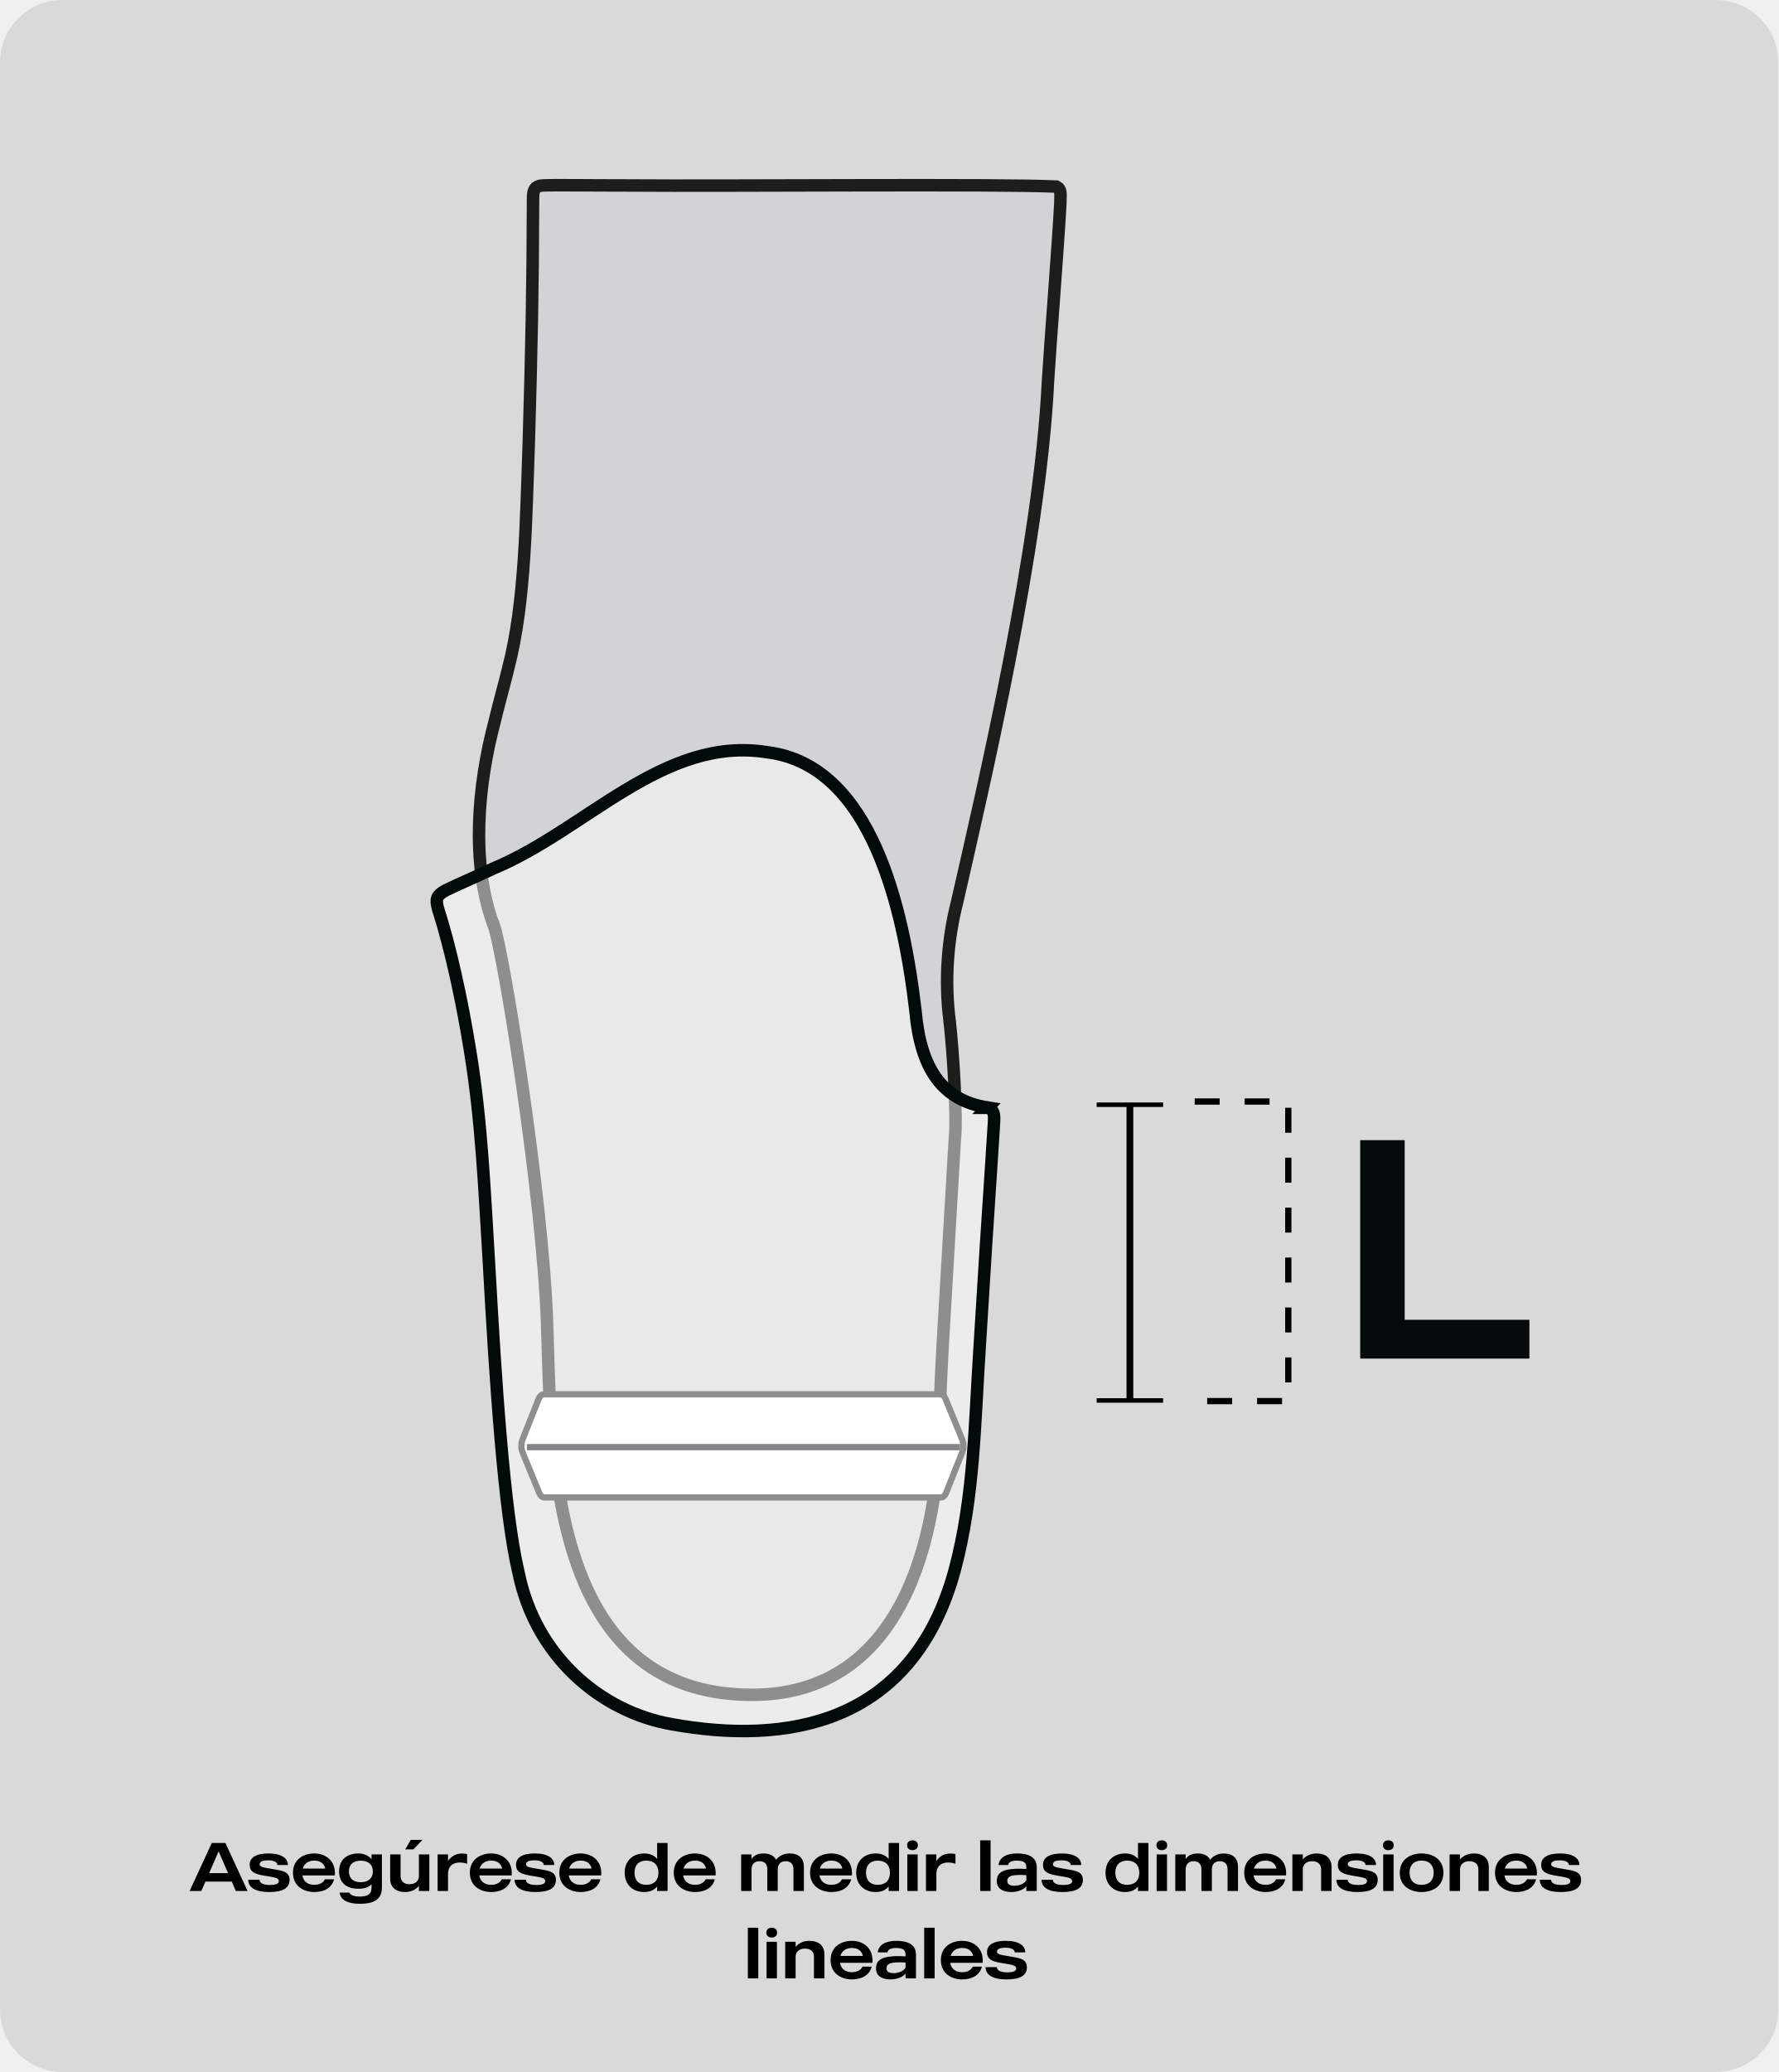
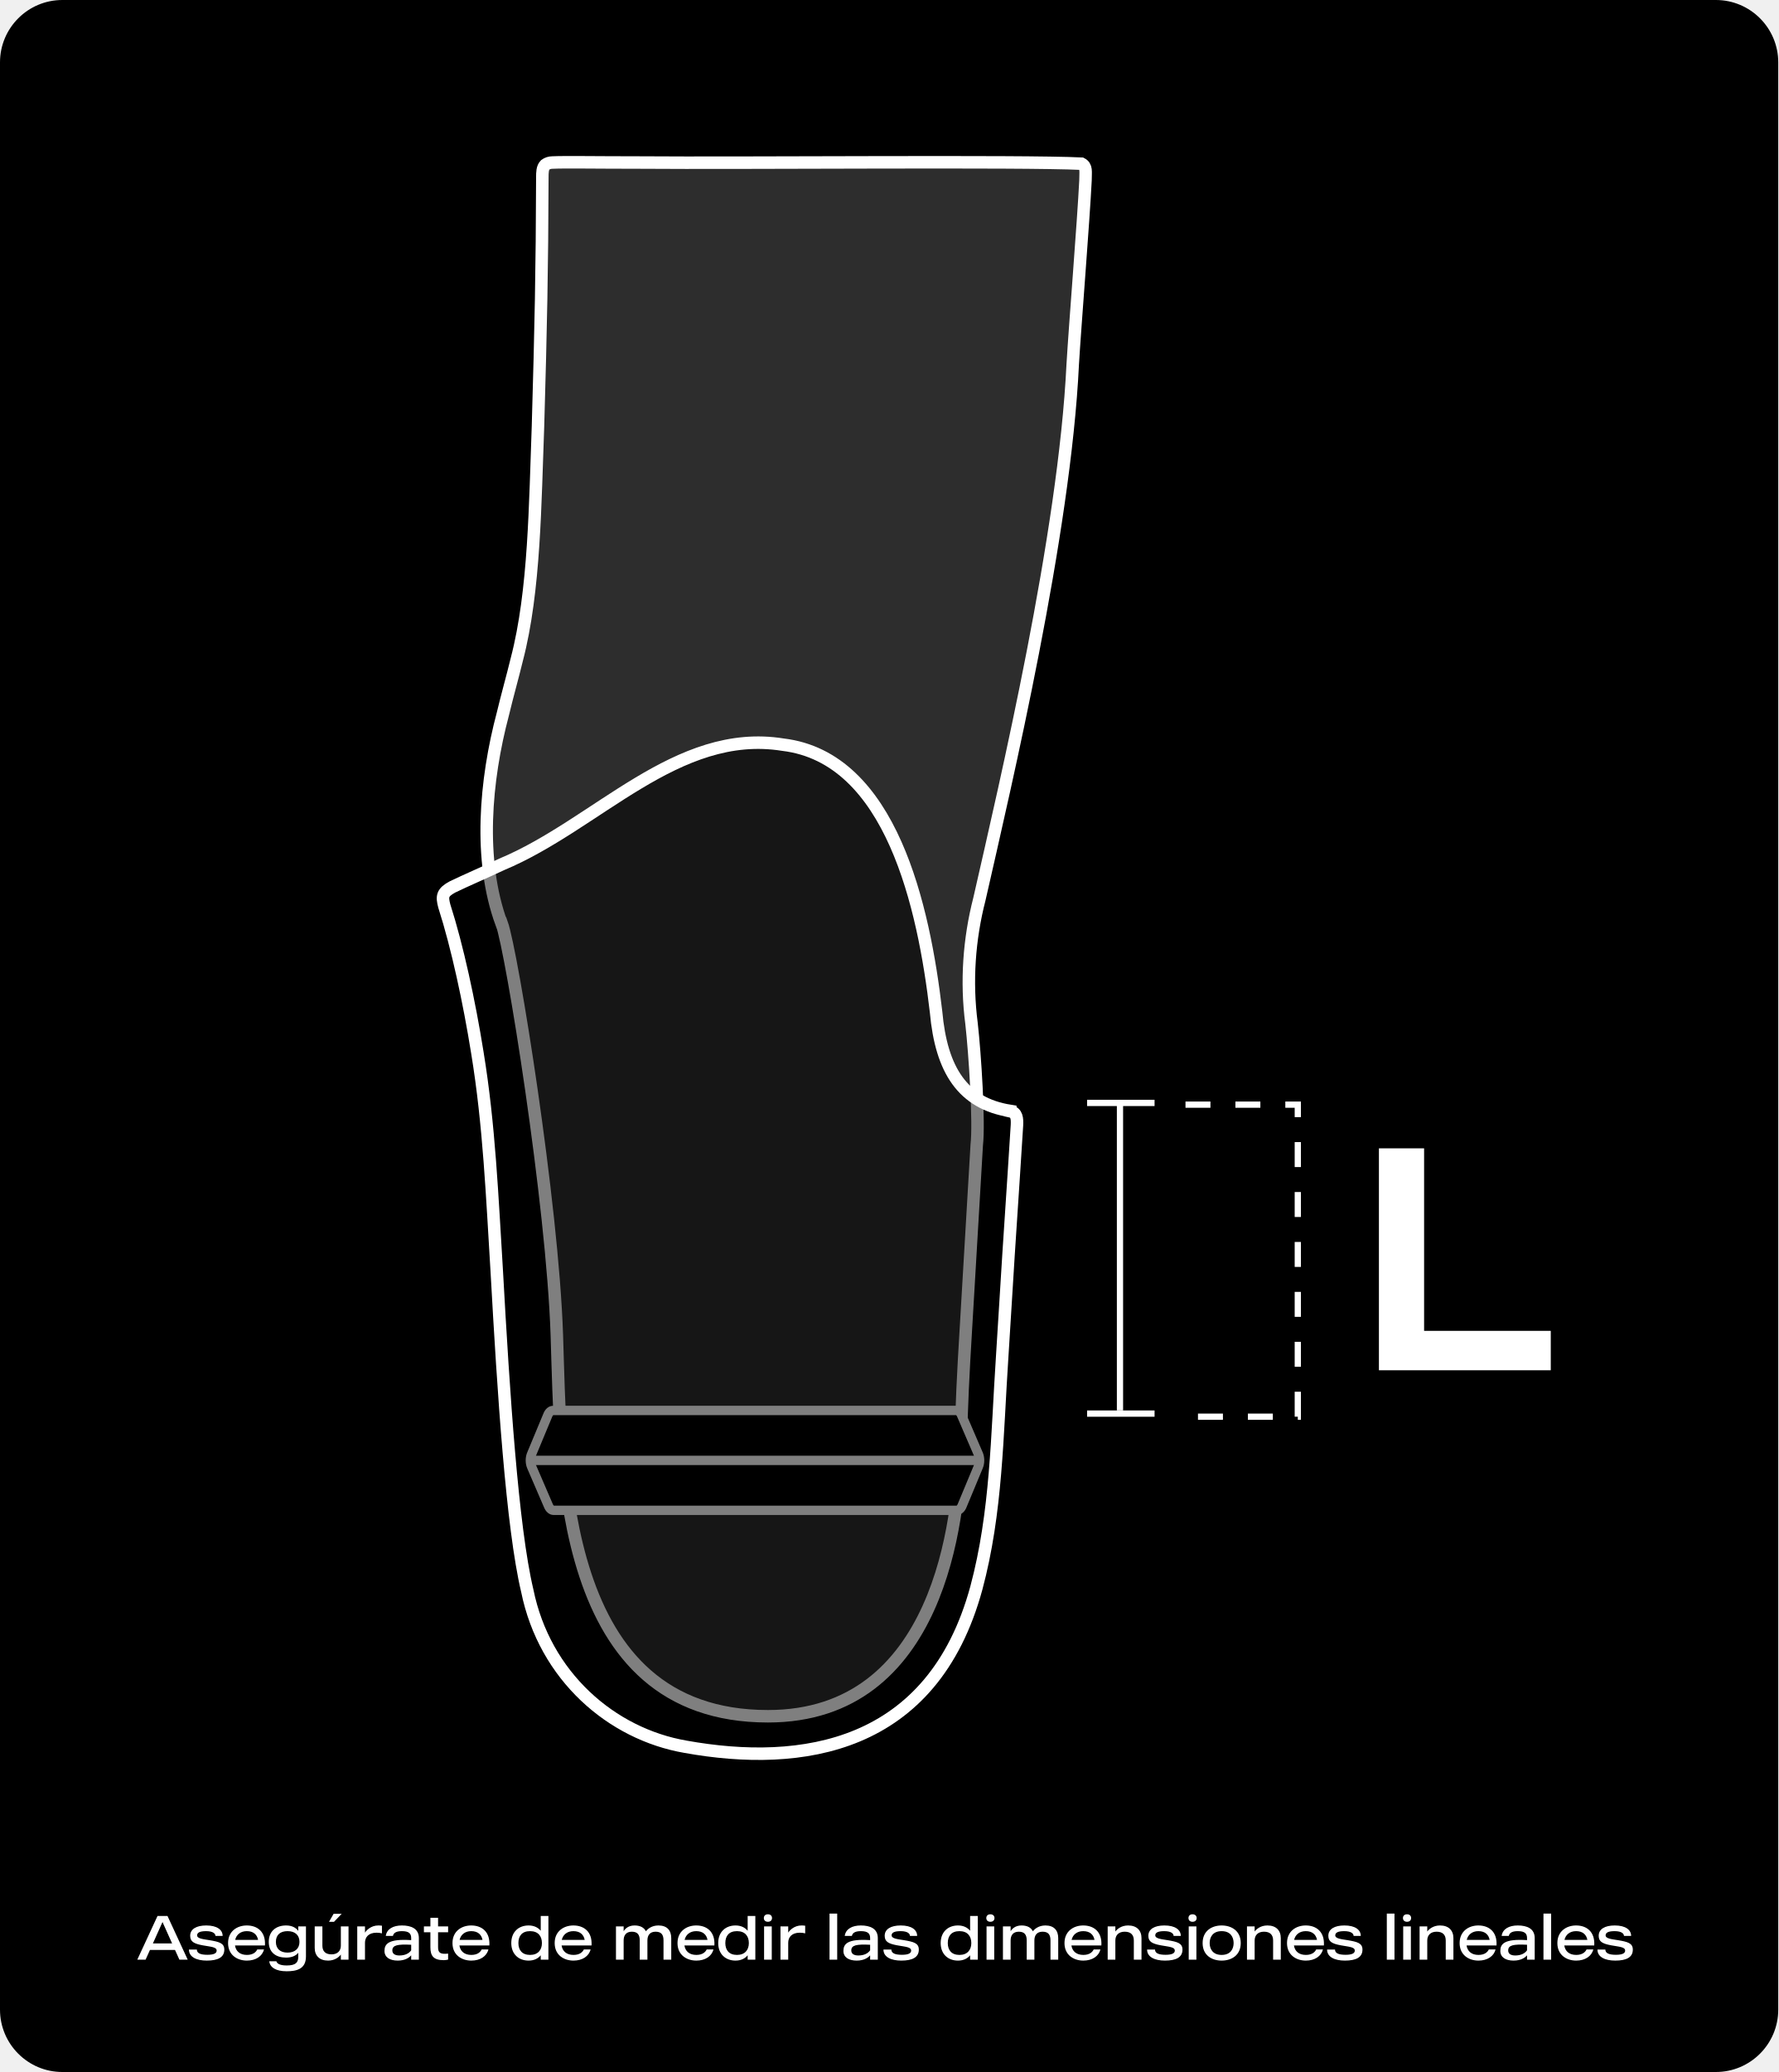
<svg xmlns="http://www.w3.org/2000/svg" width="285" height="332" viewBox="0 0 285 332" fill="none">
-   <rect width="285" height="332" rx="10" fill="#D9D9D9" />
-   <path d="M79.069 148.139C75.46 138.274 76.543 125.887 79.295 115.527C79.972 112.689 80.784 109.851 81.461 107.058C84.258 96.382 84.303 82.599 84.755 70.752C85.206 55.121 85.386 46.563 85.431 32.013C85.431 31.292 85.431 30.527 85.883 30.076C86.199 29.851 86.56 29.716 87.011 29.716C88.951 29.626 93.824 29.716 100.412 29.716C116.836 29.851 160.199 29.446 169.313 29.896C170.171 30.346 169.945 31.112 169.945 32.509C169.629 38.86 168.321 55.031 167.96 61.112C166.696 87.599 157.536 126.337 153.43 144.401C151.851 150.527 151.355 157.193 152.212 163.725C152.753 168.5 153.43 179.13 153.024 182.644L151.31 211.743C150.949 217.689 150.633 223.635 150.543 229.581C150.317 240.617 147.339 271.563 120.536 271.563C87.913 271.563 88.365 232.779 87.688 212.238C87.011 191.653 80.694 152.554 79.115 148.139H79.069Z" fill="#D3D3D5" stroke="#1D1D1B" stroke-width="2" stroke-miterlimit="10" />
-   <path d="M245.118 217.689H218V182.689H225.129V211.473H245.118V217.689Z" fill="#050A0A" />
-   <path d="M181.632 177.014H180.549V224.401H181.632V177.014Z" fill="black" />
-   <path d="M186.414 224.039H175.766V224.76H186.414V224.039Z" fill="black" />
-   <path d="M186.414 176.652H175.766V177.373H186.414V176.652Z" fill="black" />
-   <path d="M191.475 176.5H206.475V224.5H191.976" stroke="black" stroke-miterlimit="9.999" stroke-dasharray="4 4" />
-   <path d="M150.724 223.41H87.147C86.831 223.41 86.515 223.68 86.335 224.131L83.763 230.617C83.492 231.248 83.492 232.104 83.763 232.734L86.425 239.221C86.605 239.671 86.921 239.942 87.237 239.942H150.814C151.13 239.942 151.446 239.671 151.626 239.221L154.198 232.734C154.469 232.104 154.469 231.248 154.198 230.617L151.536 224.131C151.355 223.68 151.039 223.41 150.724 223.41Z" fill="white" stroke="#1D1D1B" stroke-miterlimit="10" />
-   <path d="M84.439 231.879H153.882" stroke="#020A0A" stroke-miterlimit="10" />
-   <path d="M158.283 177.463C150.883 176.291 147.544 171.111 146.732 162.057C144.837 145.796 139.783 122.553 122.907 120.526C106.393 117.868 93.939 132.958 79.139 139.129C76.657 140.3 73.409 141.697 71.468 142.643C69.889 143.499 69.799 144.084 70.205 145.616C72.236 151.922 74.085 160.526 75.349 168.408C77.199 179.67 77.65 190.796 78.372 202.463C79.41 221.156 80.763 242.147 83.11 252.012C85.817 265.345 96.24 274.309 107.746 276.291C125.795 279.535 146.19 276.607 153.004 251.607C156.162 239.85 156.207 227.868 157.02 215.706C157.335 210.481 157.696 205.03 158.012 199.76C158.644 189.985 159.14 182.868 159.321 179.67C159.366 178.634 159.321 177.733 158.283 177.508H158.238L158.283 177.463Z" fill="white" fill-opacity="0.5" stroke="#020A0A" stroke-width="2" stroke-miterlimit="10" />
-   <path d="M37.797 303L37.148 301.493H32.924L32.264 303H30.383L33.947 295.3H36.125L39.678 303H37.797ZM33.518 300.14H36.554L35.036 296.642L33.518 300.14ZM43.635 299.469C45.285 299.755 46.407 299.876 46.407 301.229C46.407 302.571 45.263 303.165 43.14 303.165C41.072 303.165 39.785 302.516 39.785 301.196H41.6C41.6 301.779 42.293 302.032 43.25 302.032C44.196 302.032 44.691 301.856 44.691 301.405C44.691 300.877 43.965 300.811 42.403 300.547C40.852 300.294 40.016 299.964 40.016 298.798C40.016 297.621 41.061 296.983 43.041 296.983C45.109 296.983 46.143 297.753 46.143 298.831H44.46C44.46 298.457 44.031 298.083 43.019 298.083C42.106 298.083 41.611 298.27 41.611 298.721C41.611 299.227 42.59 299.282 43.635 299.469ZM53.666 300.503H48.462C48.594 301.306 49.156 302.01 50.377 302.01C51.267 302.01 51.84 301.614 52.071 301.119H53.544C53.16 302.582 51.828 303.165 50.377 303.165C48.705 303.165 46.956 302.241 46.956 300.074C46.956 297.907 48.682 296.983 50.365 296.983C52.071 296.983 53.842 298.028 53.666 300.503ZM50.365 298.127C49.321 298.127 48.737 298.699 48.517 299.403H52.136C51.961 298.699 51.465 298.127 50.365 298.127ZM59.549 297.137H61.21V302.45C61.21 304.738 59.307 305.046 57.624 305.046C55.666 305.046 54.544 304.375 54.434 303.253H55.996C56.117 303.616 56.7 303.891 57.624 303.891C58.955 303.891 59.549 303.506 59.549 302.45V301.911C59.109 302.384 58.438 302.637 57.448 302.637C55.732 302.637 54.346 301.856 54.346 299.865C54.346 297.874 55.732 296.983 57.448 296.983C58.35 296.983 59.076 297.324 59.549 297.907V297.137ZM57.811 301.592C59.021 301.592 59.758 300.965 59.758 299.865C59.758 298.754 59.021 298.138 57.811 298.138C56.612 298.138 55.919 298.765 55.919 299.865C55.919 300.965 56.612 301.592 57.811 301.592ZM64.916 303.165C63.409 303.165 62.529 302.34 62.529 301.02V297.137H64.201V300.602C64.201 301.306 64.608 301.911 65.642 301.911C66.676 301.911 67.138 301.284 67.138 300.602V297.137H68.81V303H67.138V302.175C66.885 302.527 66.17 303.165 64.916 303.165ZM65.829 294.805H67.71L66.247 296.334H64.949L65.829 294.805ZM73.995 296.994C74.38 296.994 74.666 297.027 74.864 297.082V298.622H74.809C74.6 298.534 74.204 298.435 73.698 298.435C72.312 298.435 71.806 299.304 71.806 300.217V303H70.134V297.137H71.806V298.215C72.048 297.797 72.741 296.994 73.995 296.994ZM82.014 300.503H76.811C76.943 301.306 77.504 302.01 78.725 302.01C79.616 302.01 80.188 301.614 80.419 301.119H81.893C81.508 302.582 80.177 303.165 78.725 303.165C77.053 303.165 75.304 302.241 75.304 300.074C75.304 297.907 77.031 296.983 78.714 296.983C80.419 296.983 82.19 298.028 82.014 300.503ZM78.714 298.127C77.669 298.127 77.086 298.699 76.866 299.403H80.485C80.309 298.699 79.814 298.127 78.714 298.127ZM86.325 299.469C87.975 299.755 89.097 299.876 89.097 301.229C89.097 302.571 87.953 303.165 85.83 303.165C83.762 303.165 82.475 302.516 82.475 301.196H84.29C84.29 301.779 84.983 302.032 85.94 302.032C86.886 302.032 87.381 301.856 87.381 301.405C87.381 300.877 86.655 300.811 85.093 300.547C83.542 300.294 82.706 299.964 82.706 298.798C82.706 297.621 83.751 296.983 85.731 296.983C87.799 296.983 88.833 297.753 88.833 298.831H87.15C87.15 298.457 86.721 298.083 85.709 298.083C84.796 298.083 84.301 298.27 84.301 298.721C84.301 299.227 85.28 299.282 86.325 299.469ZM96.355 300.503H91.152C91.284 301.306 91.845 302.01 93.066 302.01C93.957 302.01 94.529 301.614 94.76 301.119H96.234C95.849 302.582 94.518 303.165 93.066 303.165C91.394 303.165 89.645 302.241 89.645 300.074C89.645 297.907 91.372 296.983 93.055 296.983C94.76 296.983 96.531 298.028 96.355 300.503ZM93.055 298.127C92.01 298.127 91.427 298.699 91.207 299.403H94.826C94.65 298.699 94.155 298.127 93.055 298.127ZM105.322 295.3H106.994V303H105.322V302.274C104.893 302.824 104.211 303.165 103.221 303.165C101.516 303.165 100.119 302.065 100.119 300.074C100.119 298.083 101.516 296.983 103.221 296.983C104.211 296.983 104.893 297.324 105.322 297.874V295.3ZM103.595 302.01C104.794 302.01 105.531 301.306 105.531 300.074C105.531 298.842 104.794 298.127 103.595 298.127C102.385 298.127 101.692 298.842 101.692 300.074C101.692 301.306 102.385 302.01 103.595 302.01ZM114.692 300.503H109.489C109.621 301.306 110.182 302.01 111.403 302.01C112.294 302.01 112.866 301.614 113.097 301.119H114.571C114.186 302.582 112.855 303.165 111.403 303.165C109.731 303.165 107.982 302.241 107.982 300.074C107.982 297.907 109.709 296.983 111.392 296.983C113.097 296.983 114.868 298.028 114.692 300.503ZM111.392 298.127C110.347 298.127 109.764 298.699 109.544 299.403H113.163C112.987 298.699 112.492 298.127 111.392 298.127ZM126.551 296.983C128.058 296.983 128.839 297.797 128.839 299.117V303H127.167V299.535C127.167 298.831 126.859 298.226 125.924 298.226C124.989 298.226 124.648 298.842 124.648 299.535V303H122.976V299.535C122.976 298.831 122.668 298.226 121.733 298.226C120.798 298.226 120.446 298.853 120.446 299.535V303H118.785V297.137H120.446V297.907C120.655 297.544 121.161 296.983 122.36 296.983C123.383 296.983 124.065 297.357 124.395 298.006C124.604 297.687 125.264 296.983 126.551 296.983ZM136.541 300.503H131.338C131.47 301.306 132.031 302.01 133.252 302.01C134.143 302.01 134.715 301.614 134.946 301.119H136.42C136.035 302.582 134.704 303.165 133.252 303.165C131.58 303.165 129.831 302.241 129.831 300.074C129.831 297.907 131.558 296.983 133.241 296.983C134.946 296.983 136.717 298.028 136.541 300.503ZM133.241 298.127C132.196 298.127 131.613 298.699 131.393 299.403H135.012C134.836 298.699 134.341 298.127 133.241 298.127ZM142.425 295.3H144.097V303H142.425V302.274C141.996 302.824 141.314 303.165 140.324 303.165C138.619 303.165 137.222 302.065 137.222 300.074C137.222 298.083 138.619 296.983 140.324 296.983C141.314 296.983 141.996 297.324 142.425 297.874V295.3ZM140.698 302.01C141.897 302.01 142.634 301.306 142.634 300.074C142.634 298.842 141.897 298.127 140.698 298.127C139.488 298.127 138.795 298.842 138.795 300.074C138.795 301.306 139.488 302.01 140.698 302.01ZM145.415 303V297.137H147.076V303H145.415ZM146.24 296.455C145.734 296.455 145.382 296.169 145.382 295.674C145.382 295.168 145.734 294.882 146.24 294.882C146.746 294.882 147.109 295.168 147.109 295.674C147.109 296.169 146.746 296.455 146.24 296.455ZM152.263 296.994C152.648 296.994 152.934 297.027 153.132 297.082V298.622H153.077C152.868 298.534 152.472 298.435 151.966 298.435C150.58 298.435 150.074 299.304 150.074 300.217V303H148.402V297.137H150.074V298.215C150.316 297.797 151.009 296.994 152.263 296.994ZM157.092 294.882H158.764V303H157.092V294.882ZM163.004 296.983C164.687 296.983 166.161 297.467 166.161 299.194V303H164.489V302.219C164.236 302.604 163.389 303.165 162.08 303.165C160.705 303.165 159.759 302.593 159.759 301.438C159.759 300.206 160.397 299.216 164.489 299.469V299.194C164.489 298.578 164.214 298.127 163.004 298.127C161.992 298.127 161.673 298.424 161.585 298.831H160.023C160.21 297.533 161.398 296.983 163.004 296.983ZM164.489 301.284V300.459C162.267 300.338 161.442 300.547 161.442 301.383C161.442 301.933 161.849 302.153 162.575 302.153C163.477 302.153 164.181 301.801 164.489 301.284ZM170.78 299.469C172.43 299.755 173.552 299.876 173.552 301.229C173.552 302.571 172.408 303.165 170.285 303.165C168.217 303.165 166.93 302.516 166.93 301.196H168.745C168.745 301.779 169.438 302.032 170.395 302.032C171.341 302.032 171.836 301.856 171.836 301.405C171.836 300.877 171.11 300.811 169.548 300.547C167.997 300.294 167.161 299.964 167.161 298.798C167.161 297.621 168.206 296.983 170.186 296.983C172.254 296.983 173.288 297.753 173.288 298.831H171.605C171.605 298.457 171.176 298.083 170.164 298.083C169.251 298.083 168.756 298.27 168.756 298.721C168.756 299.227 169.735 299.282 170.78 299.469ZM182.386 295.3H184.058V303H182.386V302.274C181.957 302.824 181.275 303.165 180.285 303.165C178.58 303.165 177.183 302.065 177.183 300.074C177.183 298.083 178.58 296.983 180.285 296.983C181.275 296.983 181.957 297.324 182.386 297.874V295.3ZM180.659 302.01C181.858 302.01 182.595 301.306 182.595 300.074C182.595 298.842 181.858 298.127 180.659 298.127C179.449 298.127 178.756 298.842 178.756 300.074C178.756 301.306 179.449 302.01 180.659 302.01ZM185.376 303V297.137H187.037V303H185.376ZM186.201 296.455C185.695 296.455 185.343 296.169 185.343 295.674C185.343 295.168 185.695 294.882 186.201 294.882C186.707 294.882 187.07 295.168 187.07 295.674C187.07 296.169 186.707 296.455 186.201 296.455ZM196.129 296.983C197.636 296.983 198.417 297.797 198.417 299.117V303H196.745V299.535C196.745 298.831 196.437 298.226 195.502 298.226C194.567 298.226 194.226 298.842 194.226 299.535V303H192.554V299.535C192.554 298.831 192.246 298.226 191.311 298.226C190.376 298.226 190.024 298.853 190.024 299.535V303H188.363V297.137H190.024V297.907C190.233 297.544 190.739 296.983 191.938 296.983C192.961 296.983 193.643 297.357 193.973 298.006C194.182 297.687 194.842 296.983 196.129 296.983ZM206.119 300.503H200.916C201.048 301.306 201.609 302.01 202.83 302.01C203.721 302.01 204.293 301.614 204.524 301.119H205.998C205.613 302.582 204.282 303.165 202.83 303.165C201.158 303.165 199.409 302.241 199.409 300.074C199.409 297.907 201.136 296.983 202.819 296.983C204.524 296.983 206.295 298.028 206.119 300.503ZM202.819 298.127C201.774 298.127 201.191 298.699 200.971 299.403H204.59C204.414 298.699 203.919 298.127 202.819 298.127ZM211.023 296.983C212.53 296.983 213.41 297.797 213.41 299.117V303H211.738V299.535C211.738 298.831 211.331 298.226 210.297 298.226C209.263 298.226 208.801 298.853 208.801 299.535V303H207.129V297.137H208.801V297.962C209.054 297.61 209.769 296.983 211.023 296.983ZM218.035 299.469C219.685 299.755 220.807 299.876 220.807 301.229C220.807 302.571 219.663 303.165 217.54 303.165C215.472 303.165 214.185 302.516 214.185 301.196H216C216 301.779 216.693 302.032 217.65 302.032C218.596 302.032 219.091 301.856 219.091 301.405C219.091 300.877 218.365 300.811 216.803 300.547C215.252 300.294 214.416 299.964 214.416 298.798C214.416 297.621 215.461 296.983 217.441 296.983C219.509 296.983 220.543 297.753 220.543 298.831H218.86C218.86 298.457 218.431 298.083 217.419 298.083C216.506 298.083 216.011 298.27 216.011 298.721C216.011 299.227 216.99 299.282 218.035 299.469ZM221.685 303V297.137H223.346V303H221.685ZM222.51 296.455C222.004 296.455 221.652 296.169 221.652 295.674C221.652 295.168 222.004 294.882 222.51 294.882C223.016 294.882 223.379 295.168 223.379 295.674C223.379 296.169 223.016 296.455 222.51 296.455ZM227.839 296.983C229.555 296.983 231.337 297.863 231.337 300.074C231.337 302.285 229.555 303.165 227.839 303.165C226.134 303.165 224.341 302.285 224.341 300.074C224.341 297.863 226.134 296.983 227.839 296.983ZM227.839 302.01C229.247 302.01 229.775 301.097 229.775 300.074C229.775 299.04 229.247 298.127 227.839 298.127C226.431 298.127 225.914 299.04 225.914 300.074C225.914 301.097 226.431 302.01 227.839 302.01ZM236.224 296.983C237.731 296.983 238.611 297.797 238.611 299.117V303H236.939V299.535C236.939 298.831 236.532 298.226 235.498 298.226C234.464 298.226 234.002 298.853 234.002 299.535V303H232.33V297.137H234.002V297.962C234.255 297.61 234.97 296.983 236.224 296.983ZM246.316 300.503H241.113C241.245 301.306 241.806 302.01 243.027 302.01C243.918 302.01 244.49 301.614 244.721 301.119H246.195C245.81 302.582 244.479 303.165 243.027 303.165C241.355 303.165 239.606 302.241 239.606 300.074C239.606 297.907 241.333 296.983 243.016 296.983C244.721 296.983 246.492 298.028 246.316 300.503ZM243.016 298.127C241.971 298.127 241.388 298.699 241.168 299.403H244.787C244.611 298.699 244.116 298.127 243.016 298.127ZM250.627 299.469C252.277 299.755 253.399 299.876 253.399 301.229C253.399 302.571 252.255 303.165 250.132 303.165C248.064 303.165 246.777 302.516 246.777 301.196H248.592C248.592 301.779 249.285 302.032 250.242 302.032C251.188 302.032 251.683 301.856 251.683 301.405C251.683 300.877 250.957 300.811 249.395 300.547C247.844 300.294 247.008 299.964 247.008 298.798C247.008 297.621 248.053 296.983 250.033 296.983C252.101 296.983 253.135 297.753 253.135 298.831H251.452C251.452 298.457 251.023 298.083 250.011 298.083C249.098 298.083 248.603 298.27 248.603 298.721C248.603 299.227 249.582 299.282 250.627 299.469ZM119.86 308.882H121.532V317H119.86V308.882ZM122.857 317V311.137H124.518V317H122.857ZM123.682 310.455C123.176 310.455 122.824 310.169 122.824 309.674C122.824 309.168 123.176 308.882 123.682 308.882C124.188 308.882 124.551 309.168 124.551 309.674C124.551 310.169 124.188 310.455 123.682 310.455ZM129.737 310.983C131.244 310.983 132.124 311.797 132.124 313.117V317H130.452V313.535C130.452 312.831 130.045 312.226 129.011 312.226C127.977 312.226 127.515 312.853 127.515 313.535V317H125.843V311.137H127.515V311.962C127.768 311.61 128.483 310.983 129.737 310.983ZM139.829 314.503H134.626C134.758 315.306 135.319 316.01 136.54 316.01C137.431 316.01 138.003 315.614 138.234 315.119H139.708C139.323 316.582 137.992 317.165 136.54 317.165C134.868 317.165 133.119 316.241 133.119 314.074C133.119 311.907 134.846 310.983 136.529 310.983C138.234 310.983 140.005 312.028 139.829 314.503ZM136.529 312.127C135.484 312.127 134.901 312.699 134.681 313.403H138.3C138.124 312.699 137.629 312.127 136.529 312.127ZM143.647 310.983C145.33 310.983 146.804 311.467 146.804 313.194V317H145.132V316.219C144.879 316.604 144.032 317.165 142.723 317.165C141.348 317.165 140.402 316.593 140.402 315.438C140.402 314.206 141.04 313.216 145.132 313.469V313.194C145.132 312.578 144.857 312.127 143.647 312.127C142.635 312.127 142.316 312.424 142.228 312.831H140.666C140.853 311.533 142.041 310.983 143.647 310.983ZM145.132 315.284V314.459C142.91 314.338 142.085 314.547 142.085 315.383C142.085 315.933 142.492 316.153 143.218 316.153C144.12 316.153 144.824 315.801 145.132 315.284ZM148.122 308.882H149.794V317H148.122V308.882ZM157.499 314.503H152.296C152.428 315.306 152.989 316.01 154.21 316.01C155.101 316.01 155.673 315.614 155.904 315.119H157.378C156.993 316.582 155.662 317.165 154.21 317.165C152.538 317.165 150.789 316.241 150.789 314.074C150.789 311.907 152.516 310.983 154.199 310.983C155.904 310.983 157.675 312.028 157.499 314.503ZM154.199 312.127C153.154 312.127 152.571 312.699 152.351 313.403H155.97C155.794 312.699 155.299 312.127 154.199 312.127ZM161.81 313.469C163.46 313.755 164.582 313.876 164.582 315.229C164.582 316.571 163.438 317.165 161.315 317.165C159.247 317.165 157.96 316.516 157.96 315.196H159.775C159.775 315.779 160.468 316.032 161.425 316.032C162.371 316.032 162.866 315.856 162.866 315.405C162.866 314.877 162.14 314.811 160.578 314.547C159.027 314.294 158.191 313.964 158.191 312.798C158.191 311.621 159.236 310.983 161.216 310.983C163.284 310.983 164.318 311.753 164.318 312.831H162.635C162.635 312.457 162.206 312.083 161.194 312.083C160.281 312.083 159.786 312.27 159.786 312.721C159.786 313.227 160.765 313.282 161.81 313.469Z" fill="black" />
+   <rect width="285" height="332" rx="10" fill="black" />
+   <path d="M28.755 314L28.045 312.44H24.035L23.335 314H22.005L25.245 307H26.845L30.085 314H28.755ZM24.505 311.4H27.585L26.045 307.97L24.505 311.4ZM33.591 310.88C35.101 311.14 35.951 311.34 35.951 312.39C35.951 313.63 34.921 314.15 33.141 314.15C31.521 314.15 30.281 313.59 30.281 312.38H31.551C31.551 312.96 32.121 313.22 33.241 313.22C34.331 313.22 34.721 312.95 34.721 312.55C34.721 311.96 33.831 311.95 32.471 311.7C31.091 311.44 30.481 311.12 30.481 310.17C30.481 309.1 31.481 308.52 33.051 308.52C34.761 308.52 35.681 309.2 35.681 310.19H34.531C34.531 309.85 34.171 309.43 33.031 309.43C31.961 309.43 31.591 309.7 31.591 310.11C31.591 310.65 32.641 310.72 33.591 310.88ZM39.553 308.52C41.243 308.52 42.603 309.52 42.463 311.73H37.663C37.803 312.64 38.453 313.24 39.573 313.24C40.613 313.24 41.053 312.74 41.233 312.36H42.313C42.043 313.45 41.003 314.15 39.573 314.15C38.053 314.15 36.553 313.28 36.553 311.34C36.553 309.43 38.023 308.52 39.553 308.52ZM37.693 310.83H41.363C41.203 309.99 40.623 309.43 39.553 309.43C38.563 309.43 37.883 309.99 37.693 310.83ZM47.806 308.67H49.036V313.49C49.036 315.55 47.466 315.86 45.936 315.86C44.266 315.86 43.266 315.27 43.156 314.26H44.296C44.376 314.58 44.776 314.93 45.936 314.93C47.426 314.93 47.806 314.45 47.806 313.49V312.9C47.416 313.37 46.786 313.67 45.846 313.67C44.296 313.67 43.076 312.9 43.076 311.15C43.076 309.39 44.296 308.52 45.846 308.52C46.786 308.52 47.416 308.87 47.806 309.39V308.67ZM46.086 312.87C47.236 312.87 47.996 312.25 47.996 311.15C47.996 310.04 47.256 309.43 46.086 309.43C44.926 309.43 44.216 310.02 44.216 311.15C44.216 312.27 44.936 312.87 46.086 312.87ZM54.629 308.67H55.859V314H54.629V313.18C54.379 313.53 53.699 314.15 52.589 314.15C51.199 314.15 50.439 313.36 50.439 312.12V308.67H51.669V311.75C51.669 312.65 52.159 313.15 53.129 313.15C54.099 313.15 54.629 312.59 54.629 311.75V308.67ZM53.469 306.65H54.769L53.529 307.94H52.729L53.469 306.65ZM60.626 308.52C60.866 308.52 61.006 308.53 61.216 308.56V309.78H61.176C60.966 309.72 60.696 309.68 60.356 309.68C59.006 309.68 58.496 310.46 58.496 311.29V314H57.256V308.67H58.496V309.67C58.736 309.28 59.476 308.52 60.626 308.52ZM64.411 308.52C65.881 308.52 67.131 309.01 67.131 310.54V314H65.901V313.31C65.641 313.61 65.001 314.15 63.751 314.15C62.471 314.15 61.621 313.62 61.621 312.6C61.621 311.5 62.221 310.63 65.901 310.87V310.54C65.901 309.8 65.521 309.43 64.411 309.43C63.461 309.43 63.071 309.74 62.981 310.19H61.831C61.991 309.07 63.031 308.52 64.411 308.52ZM65.901 312.5V311.61C63.681 311.5 62.881 311.69 62.881 312.52C62.881 313.06 63.301 313.33 64.011 313.33C64.951 313.33 65.571 312.98 65.901 312.5ZM71.82 309.61H70.21V312.01C70.21 312.91 70.57 313.16 71.82 313.03V313.99C71.64 314.04 71.37 314.08 71.12 314.08C69.5 314.08 68.98 313.42 68.98 312.01V309.61H67.94V308.67H68.98V307.29H70.21V308.67H71.82V309.61ZM75.52 308.52C77.21 308.52 78.57 309.52 78.43 311.73H73.63C73.77 312.64 74.42 313.24 75.54 313.24C76.58 313.24 77.02 312.74 77.2 312.36H78.28C78.01 313.45 76.97 314.15 75.54 314.15C74.02 314.15 72.52 313.28 72.52 311.34C72.52 309.43 73.99 308.52 75.52 308.52ZM73.66 310.83H77.33C77.17 309.99 76.59 309.43 75.52 309.43C74.53 309.43 73.85 309.99 73.66 310.83ZM86.664 307H87.894V314H86.664V313.3C86.244 313.81 85.604 314.15 84.714 314.15C83.154 314.15 81.944 313.14 81.944 311.34C81.944 309.53 83.154 308.52 84.714 308.52C85.604 308.52 86.244 308.86 86.664 309.37V307ZM84.954 313.24C86.224 313.24 86.854 312.44 86.854 311.34C86.854 310.23 86.244 309.43 84.954 309.43C83.654 309.43 83.084 310.21 83.084 311.34C83.084 312.46 83.674 313.24 84.954 313.24ZM91.897 308.52C93.587 308.52 94.947 309.52 94.807 311.73H90.007C90.147 312.64 90.797 313.24 91.917 313.24C92.957 313.24 93.397 312.74 93.577 312.36H94.657C94.387 313.45 93.347 314.15 91.917 314.15C90.397 314.15 88.897 313.28 88.897 311.34C88.897 309.43 90.367 308.52 91.897 308.52ZM90.037 310.83H93.707C93.547 309.99 92.967 309.43 91.897 309.43C90.907 309.43 90.227 309.99 90.037 310.83ZM105.521 308.52C106.911 308.52 107.581 309.31 107.581 310.55V314H106.341V310.92C106.341 310.02 106.011 309.52 105.071 309.52C104.141 309.52 103.761 310.12 103.761 310.92V314H102.531V310.92C102.531 310.02 102.191 309.52 101.261 309.52C100.331 309.52 99.951 310.12 99.951 310.92V314H98.721V308.67H99.951V309.45C100.151 309.1 100.661 308.52 101.701 308.52C102.621 308.52 103.221 308.86 103.521 309.45C103.791 309.09 104.451 308.52 105.521 308.52ZM111.584 308.52C113.274 308.52 114.634 309.52 114.494 311.73H109.694C109.834 312.64 110.484 313.24 111.604 313.24C112.644 313.24 113.084 312.74 113.264 312.36H114.344C114.074 313.45 113.034 314.15 111.604 314.15C110.084 314.15 108.584 313.28 108.584 311.34C108.584 309.43 110.054 308.52 111.584 308.52ZM109.724 310.83H113.394C113.234 309.99 112.654 309.43 111.584 309.43C110.594 309.43 109.914 309.99 109.724 310.83ZM119.828 307H121.058V314H119.828V313.3C119.408 313.81 118.768 314.15 117.878 314.15C116.318 314.15 115.108 313.14 115.108 311.34C115.108 309.53 116.318 308.52 117.878 308.52C118.768 308.52 119.408 308.86 119.828 309.37V307ZM118.118 313.24C119.388 313.24 120.018 312.44 120.018 311.34C120.018 310.23 119.408 309.43 118.118 309.43C116.818 309.43 116.248 310.21 116.248 311.34C116.248 312.46 116.838 313.24 118.118 313.24ZM122.461 314V308.67H123.691V314H122.461ZM123.071 307.93C122.691 307.93 122.421 307.71 122.421 307.33C122.421 306.95 122.691 306.73 123.071 306.73C123.461 306.73 123.731 306.95 123.731 307.33C123.731 307.71 123.461 307.93 123.071 307.93ZM128.458 308.52C128.698 308.52 128.838 308.53 129.048 308.56V309.78H129.008C128.798 309.72 128.528 309.68 128.188 309.68C126.838 309.68 126.328 310.46 126.328 311.29V314H125.088V308.67H126.328V309.67C126.568 309.28 127.308 308.52 128.458 308.52ZM132.949 306.62H134.179V314H132.949V306.62ZM137.966 308.52C139.436 308.52 140.686 309.01 140.686 310.54V314H139.456V313.31C139.196 313.61 138.556 314.15 137.306 314.15C136.026 314.15 135.176 313.62 135.176 312.6C135.176 311.5 135.776 310.63 139.456 310.87V310.54C139.456 309.8 139.076 309.43 137.966 309.43C137.016 309.43 136.626 309.74 136.536 310.19H135.386C135.546 309.07 136.586 308.52 137.966 308.52ZM139.456 312.5V311.61C137.236 311.5 136.436 311.69 136.436 312.52C136.436 313.06 136.856 313.33 137.566 313.33C138.506 313.33 139.126 312.98 139.456 312.5ZM144.9 310.88C146.41 311.14 147.26 311.34 147.26 312.39C147.26 313.63 146.23 314.15 144.45 314.15C142.83 314.15 141.59 313.59 141.59 312.38H142.86C142.86 312.96 143.43 313.22 144.55 313.22C145.64 313.22 146.03 312.95 146.03 312.55C146.03 311.96 145.14 311.95 143.78 311.7C142.4 311.44 141.79 311.12 141.79 310.17C141.79 309.1 142.79 308.52 144.36 308.52C146.07 308.52 146.99 309.2 146.99 310.19H145.84C145.84 309.85 145.48 309.43 144.34 309.43C143.27 309.43 142.9 309.7 142.9 310.11C142.9 310.65 143.95 310.72 144.9 310.88ZM155.482 307H156.712V314H155.482V313.3C155.062 313.81 154.422 314.15 153.532 314.15C151.972 314.15 150.762 313.14 150.762 311.34C150.762 309.53 151.972 308.52 153.532 308.52C154.422 308.52 155.062 308.86 155.482 309.37V307ZM153.772 313.24C155.042 313.24 155.672 312.44 155.672 311.34C155.672 310.23 155.062 309.43 153.772 309.43C152.472 309.43 151.902 310.21 151.902 311.34C151.902 312.46 152.492 313.24 153.772 313.24ZM158.115 314V308.67H159.345V314H158.115ZM158.725 307.93C158.345 307.93 158.075 307.71 158.075 307.33C158.075 306.95 158.345 306.73 158.725 306.73C159.115 306.73 159.385 306.95 159.385 307.33C159.385 307.71 159.115 307.93 158.725 307.93ZM167.542 308.52C168.932 308.52 169.602 309.31 169.602 310.55V314H168.362V310.92C168.362 310.02 168.032 309.52 167.092 309.52C166.162 309.52 165.782 310.12 165.782 310.92V314H164.552V310.92C164.552 310.02 164.212 309.52 163.282 309.52C162.352 309.52 161.972 310.12 161.972 310.92V314H160.742V308.67H161.972V309.45C162.172 309.1 162.682 308.52 163.722 308.52C164.642 308.52 165.242 308.86 165.542 309.45C165.812 309.09 166.472 308.52 167.542 308.52ZM173.606 308.52C175.296 308.52 176.656 309.52 176.516 311.73H171.716C171.856 312.64 172.506 313.24 173.626 313.24C174.666 313.24 175.106 312.74 175.286 312.36H176.366C176.096 313.45 175.056 314.15 173.626 314.15C172.106 314.15 170.606 313.28 170.606 311.34C170.606 309.43 172.076 308.52 173.606 308.52ZM171.746 310.83H175.416C175.256 309.99 174.676 309.43 173.606 309.43C172.616 309.43 171.936 309.99 171.746 310.83ZM180.799 308.52C182.189 308.52 182.949 309.31 182.949 310.55V314H181.719V310.92C181.719 310.02 181.229 309.52 180.259 309.52C179.289 309.52 178.759 310.08 178.759 310.92V314H177.529V308.67H178.759V309.49C179.009 309.14 179.689 308.52 180.799 308.52ZM187.156 310.88C188.666 311.14 189.516 311.34 189.516 312.39C189.516 313.63 188.486 314.15 186.706 314.15C185.086 314.15 183.846 313.59 183.846 312.38H185.116C185.116 312.96 185.686 313.22 186.806 313.22C187.896 313.22 188.286 312.95 188.286 312.55C188.286 311.96 187.396 311.95 186.036 311.7C184.656 311.44 184.046 311.12 184.046 310.17C184.046 309.1 185.046 308.52 186.616 308.52C188.326 308.52 189.246 309.2 189.246 310.19H188.096C188.096 309.85 187.736 309.43 186.596 309.43C185.526 309.43 185.156 309.7 185.156 310.11C185.156 310.65 186.206 310.72 187.156 310.88ZM190.517 314V308.67H191.747V314H190.517ZM191.127 307.93C190.747 307.93 190.477 307.71 190.477 307.33C190.477 306.95 190.747 306.73 191.127 306.73C191.517 306.73 191.787 306.95 191.787 307.33C191.787 307.71 191.517 307.93 191.127 307.93ZM195.794 308.52C197.354 308.52 198.854 309.37 198.854 311.34C198.854 313.31 197.354 314.15 195.794 314.15C194.234 314.15 192.744 313.31 192.744 311.34C192.744 309.37 194.234 308.52 195.794 308.52ZM195.794 313.24C197.224 313.24 197.714 312.27 197.714 311.34C197.714 310.4 197.224 309.43 195.794 309.43C194.364 309.43 193.874 310.4 193.874 311.34C193.874 312.27 194.364 313.24 195.794 313.24ZM203.123 308.52C204.513 308.52 205.273 309.31 205.273 310.55V314H204.043V310.92C204.043 310.02 203.553 309.52 202.583 309.52C201.613 309.52 201.083 310.08 201.083 310.92V314H199.853V308.67H201.083V309.49C201.333 309.14 202.013 308.52 203.123 308.52ZM209.27 308.52C210.96 308.52 212.32 309.52 212.18 311.73H207.38C207.52 312.64 208.17 313.24 209.29 313.24C210.33 313.24 210.77 312.74 210.95 312.36H212.03C211.76 313.45 210.72 314.15 209.29 314.15C207.77 314.15 206.27 313.28 206.27 311.34C206.27 309.43 207.74 308.52 209.27 308.52ZM207.41 310.83H211.08C210.92 309.99 210.34 309.43 209.27 309.43C208.28 309.43 207.6 309.99 207.41 310.83ZM216.003 310.88C217.513 311.14 218.363 311.34 218.363 312.39C218.363 313.63 217.333 314.15 215.553 314.15C213.933 314.15 212.693 313.59 212.693 312.38H213.963C213.963 312.96 214.533 313.22 215.653 313.22C216.743 313.22 217.133 312.95 217.133 312.55C217.133 311.96 216.243 311.95 214.883 311.7C213.503 311.44 212.893 311.12 212.893 310.17C212.893 309.1 213.893 308.52 215.463 308.52C217.173 308.52 218.093 309.2 218.093 310.19H216.943C216.943 309.85 216.583 309.43 215.443 309.43C214.373 309.43 214.003 309.7 214.003 310.11C214.003 310.65 215.053 310.72 216.003 310.88ZM222.265 306.62H223.495V314H222.265V306.62ZM224.892 314V308.67H226.122V314H224.892ZM225.502 307.93C225.122 307.93 224.852 307.71 224.852 307.33C224.852 306.95 225.122 306.73 225.502 306.73C225.892 306.73 226.162 306.95 226.162 307.33C226.162 307.71 225.892 307.93 225.502 307.93ZM230.789 308.52C232.179 308.52 232.939 309.31 232.939 310.55V314H231.709V310.92C231.709 310.02 231.219 309.52 230.249 309.52C229.279 309.52 228.749 310.08 228.749 310.92V314H227.519V308.67H228.749V309.49C228.999 309.14 229.679 308.52 230.789 308.52ZM236.936 308.52C238.626 308.52 239.986 309.52 239.846 311.73H235.046C235.186 312.64 235.836 313.24 236.956 313.24C237.996 313.24 238.436 312.74 238.616 312.36H239.696C239.426 313.45 238.386 314.15 236.956 314.15C235.436 314.15 233.936 313.28 233.936 311.34C233.936 309.43 235.406 308.52 236.936 308.52ZM235.076 310.83H238.746C238.586 309.99 238.006 309.43 236.936 309.43C235.946 309.43 235.266 309.99 235.076 310.83ZM243.249 308.52C244.719 308.52 245.969 309.01 245.969 310.54V314H244.739V313.31C244.479 313.61 243.839 314.15 242.589 314.15C241.309 314.15 240.459 313.62 240.459 312.6C240.459 311.5 241.059 310.63 244.739 310.87V310.54C244.739 309.8 244.359 309.43 243.249 309.43C242.299 309.43 241.909 309.74 241.819 310.19H240.669C240.829 309.07 241.869 308.52 243.249 308.52ZM244.739 312.5V311.61C242.519 311.5 241.719 311.69 241.719 312.52C241.719 313.06 242.139 313.33 242.849 313.33C243.789 313.33 244.409 312.98 244.739 312.5ZM247.373 306.62H248.603V314H247.373V306.62ZM252.6 308.52C254.29 308.52 255.65 309.52 255.51 311.73H250.71C250.85 312.64 251.5 313.24 252.62 313.24C253.66 313.24 254.1 312.74 254.28 312.36H255.36C255.09 313.45 254.05 314.15 252.62 314.15C251.1 314.15 249.6 313.28 249.6 311.34C249.6 309.43 251.07 308.52 252.6 308.52ZM250.74 310.83H254.41C254.25 309.99 253.67 309.43 252.6 309.43C251.61 309.43 250.93 309.99 250.74 310.83ZM259.333 310.88C260.843 311.14 261.693 311.34 261.693 312.39C261.693 313.63 260.663 314.15 258.883 314.15C257.263 314.15 256.023 313.59 256.023 312.38H257.293C257.293 312.96 257.863 313.22 258.983 313.22C260.073 313.22 260.463 312.95 260.463 312.55C260.463 311.96 259.573 311.95 258.213 311.7C256.833 311.44 256.223 311.12 256.223 310.17C256.223 309.1 257.223 308.52 258.793 308.52C260.503 308.52 261.423 309.2 261.423 310.19H260.273C260.273 309.85 259.913 309.43 258.773 309.43C257.703 309.43 257.333 309.7 257.333 310.11C257.333 310.65 258.383 310.72 259.333 310.88Z" fill="white" />
+   <path d="M248.543 219.56H221V184H228.241V213.244H248.543V219.56Z" fill="white" />
+   <path d="M180 177H179V226H180V177Z" fill="white" />
+   <path d="M185.043 226H174.228V227.007H185.043V226Z" fill="white" />
+   <path d="M185.043 176.219H174.228V177.226H185.043V176.219Z" fill="white" />
+   <path d="M190 177H208V227H190" stroke="white" stroke-miterlimit="10" stroke-dasharray="4 4" />
+   <path d="M80.367 147.947C76.649 137.792 77.764 125.041 80.599 114.375C81.296 111.454 82.133 108.533 82.83 105.658C85.712 94.668 85.758 80.479 86.223 68.284C86.688 52.194 86.874 43.383 86.92 28.406C86.92 27.664 86.92 26.876 87.385 26.412C87.71 26.18 88.082 26.041 88.547 26.041C90.546 25.948 95.565 26.041 102.351 26.041C119.269 26.18 163.933 25.763 173.322 26.227C174.205 26.69 173.972 27.479 173.972 28.916C173.647 35.454 172.299 52.101 171.927 58.361C170.626 85.626 161.191 125.504 156.962 144.098C155.335 150.405 154.824 157.267 155.707 163.991C156.264 168.906 156.962 179.849 156.543 183.466L154.777 213.421C154.405 219.542 154.08 225.663 153.987 231.784C153.755 243.144 150.687 275 123.08 275C89.477 275 89.941 235.076 89.244 213.931C88.547 192.74 82.04 152.491 80.413 147.947H80.367Z" fill="#2D2D2D" stroke="white" stroke-width="2" stroke-miterlimit="10" />
+   <path d="M153.262 226H88.646C88.325 226 88.004 226.262 87.82 226.698L85.206 232.975C84.931 233.586 84.931 234.414 85.206 235.025L87.912 241.302C88.096 241.738 88.416 242 88.737 242H153.354C153.675 242 153.996 241.738 154.18 241.302L156.794 235.025C157.069 234.414 157.069 233.586 156.794 232.975L154.088 226.698C153.904 226.262 153.583 226 153.262 226Z" fill="black" />
+   <path d="M153.262 225.25C154.003 225.25 154.53 225.821 154.776 226.4L157.477 232.667L157.54 232.821C157.836 233.597 157.817 234.559 157.485 235.312L157.486 235.312L154.872 241.591L154.871 241.594C154.626 242.176 154.098 242.75 153.354 242.75H88.737C87.993 242.75 87.465 242.176 87.22 241.594V241.593L84.517 235.321L84.518 235.32C84.16 234.516 84.16 233.469 84.522 232.667L87.127 226.409L87.128 226.406C87.373 225.824 87.901 225.25 88.645 225.25H153.262ZM88.662 226.761C88.626 226.792 88.564 226.86 88.511 226.985L88.512 226.986L85.898 233.264L85.894 233.273L85.889 233.284C85.703 233.698 85.703 234.302 85.889 234.716L85.895 234.728L88.6 241.006L88.603 241.012C88.656 241.138 88.717 241.208 88.754 241.239C88.761 241.244 88.766 241.247 88.77 241.25H153.321C153.325 241.247 153.33 241.244 153.336 241.239C153.374 241.208 153.435 241.138 153.488 241.012L156.101 234.736L156.105 234.727L156.11 234.716C156.296 234.302 156.296 233.698 156.11 233.284L156.104 233.272L153.399 226.994L153.396 226.988C153.343 226.862 153.282 226.792 153.245 226.761C153.238 226.756 153.233 226.753 153.229 226.75H88.678C88.674 226.753 88.669 226.756 88.662 226.761Z" fill="white" />
+   <path d="M157 233.25V234.75H85V233.25H157Z" fill="white" />
+   <path d="M161.92 178.012C154.299 176.805 150.86 171.465 150.023 162.132C148.072 145.369 142.867 121.41 125.488 119.32C108.48 116.581 95.654 132.136 80.412 138.497C77.856 139.705 74.51 141.144 72.512 142.119C70.886 143.001 70.793 143.605 71.211 145.184C73.302 151.684 75.207 160.553 76.509 168.679C78.414 180.287 78.879 191.756 79.622 203.783C80.691 223.052 82.085 244.69 84.501 254.859C87.29 268.604 98.024 277.844 109.874 279.887C128.462 283.23 149.466 280.212 156.483 254.441C159.736 242.322 159.782 229.971 160.618 217.434C160.944 212.048 161.316 206.429 161.641 200.997C162.291 190.921 162.803 183.584 162.988 180.287C163.035 179.219 162.988 178.291 161.92 178.059V178.012Z" fill="black" fill-opacity="0.5" stroke="white" stroke-width="2" stroke-miterlimit="10" />
</svg>
